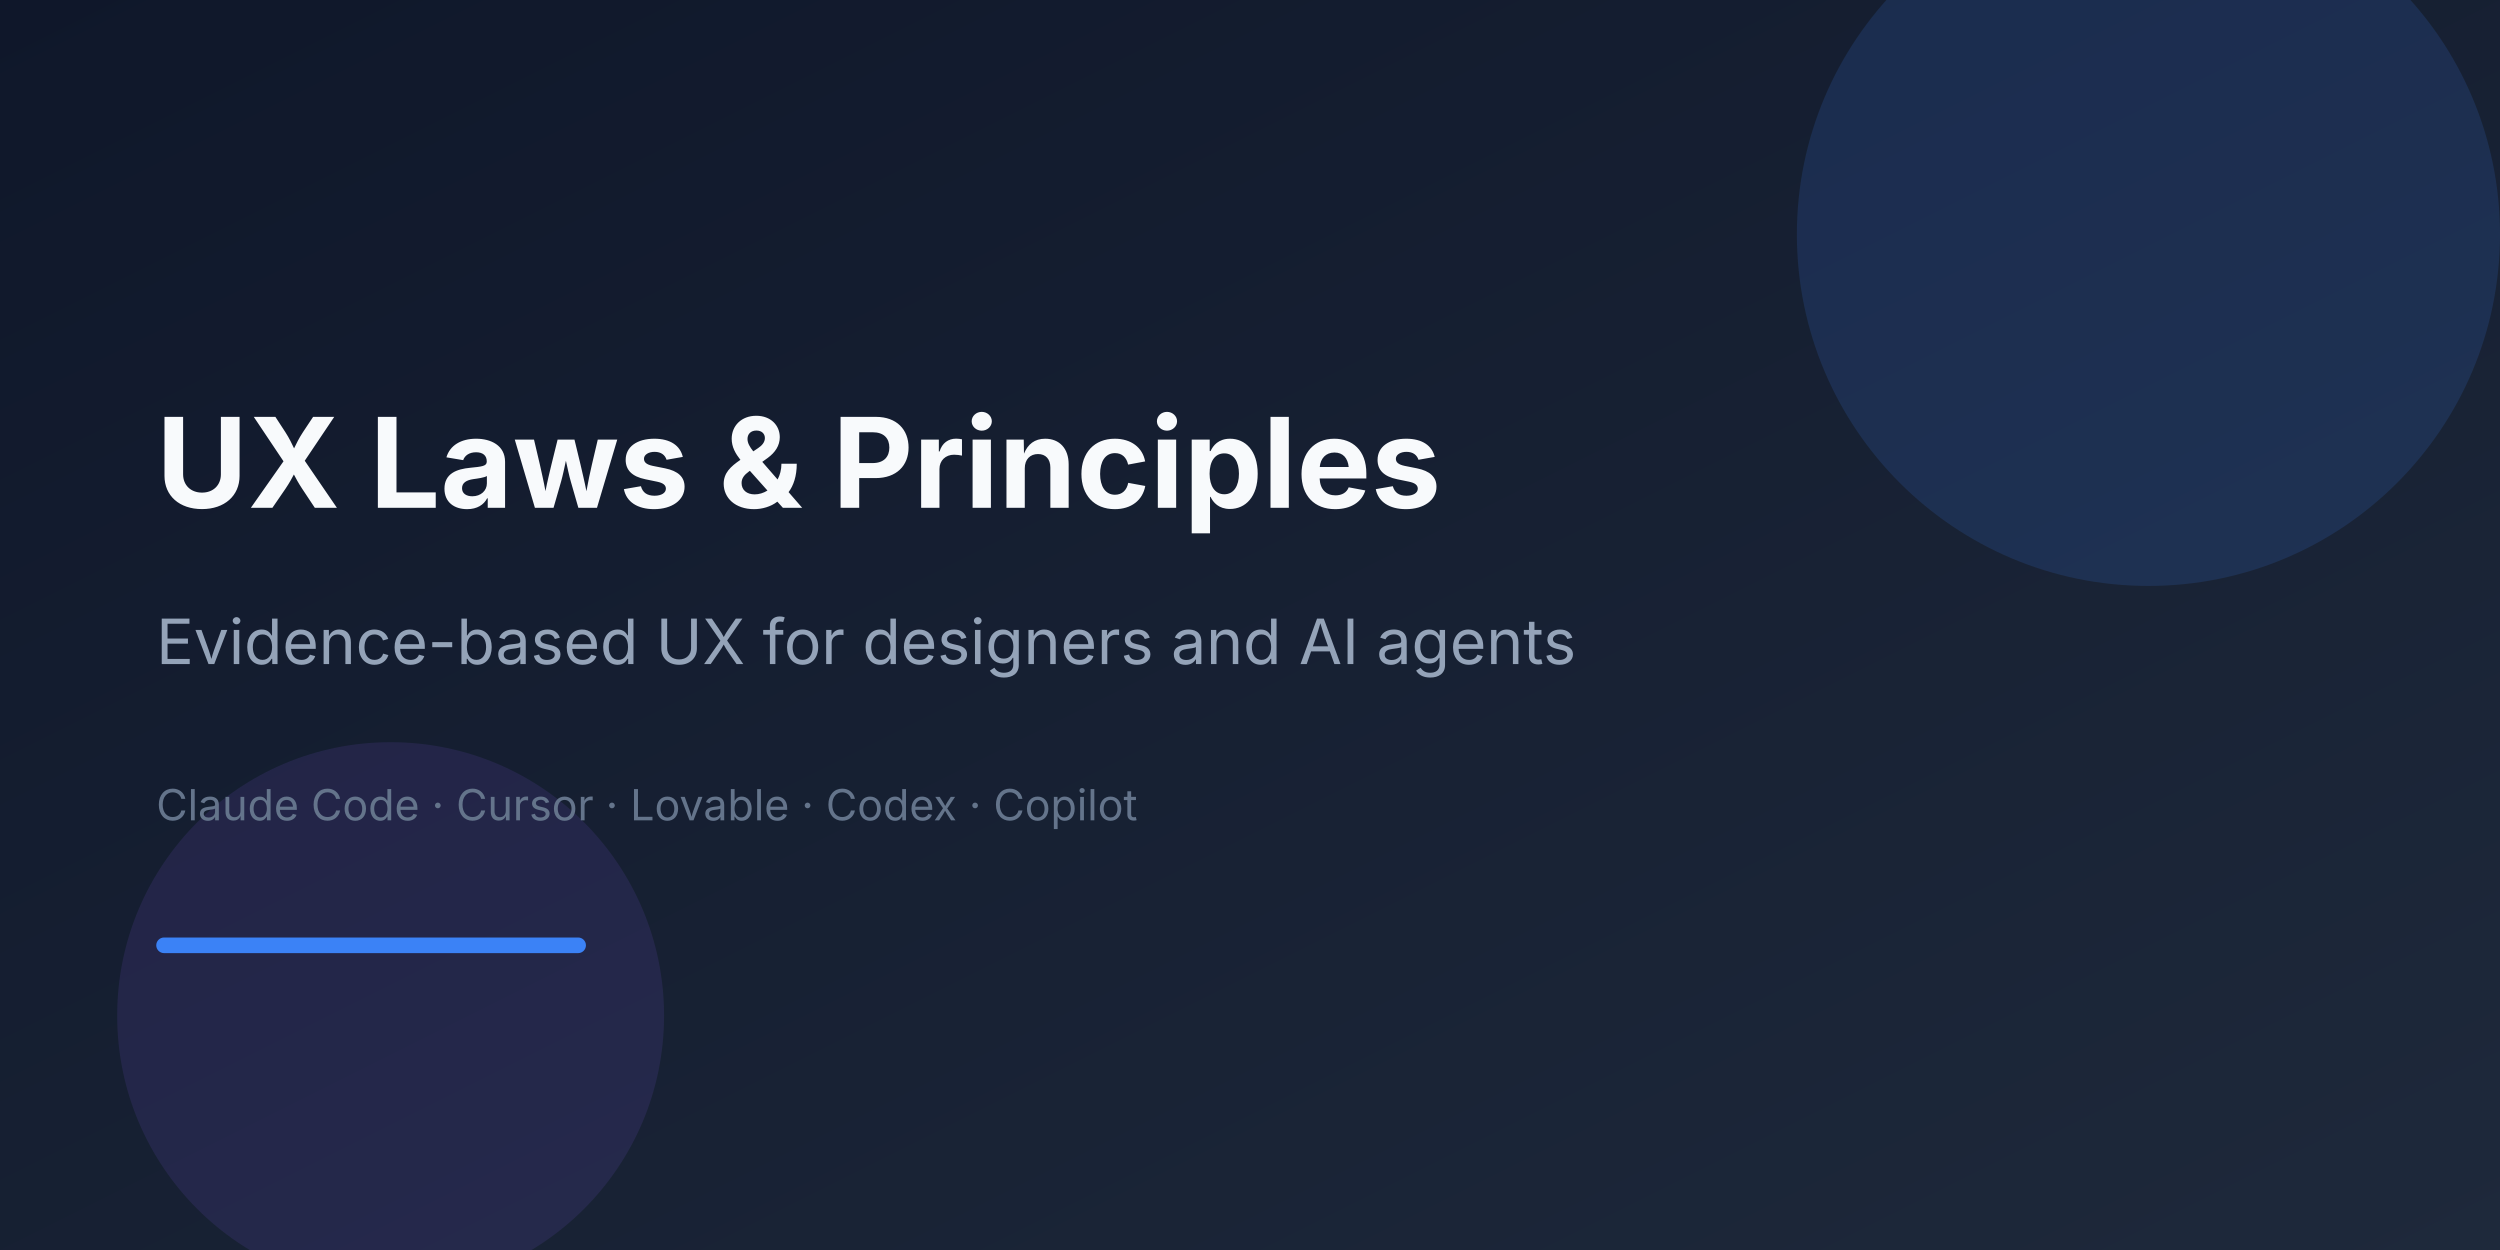
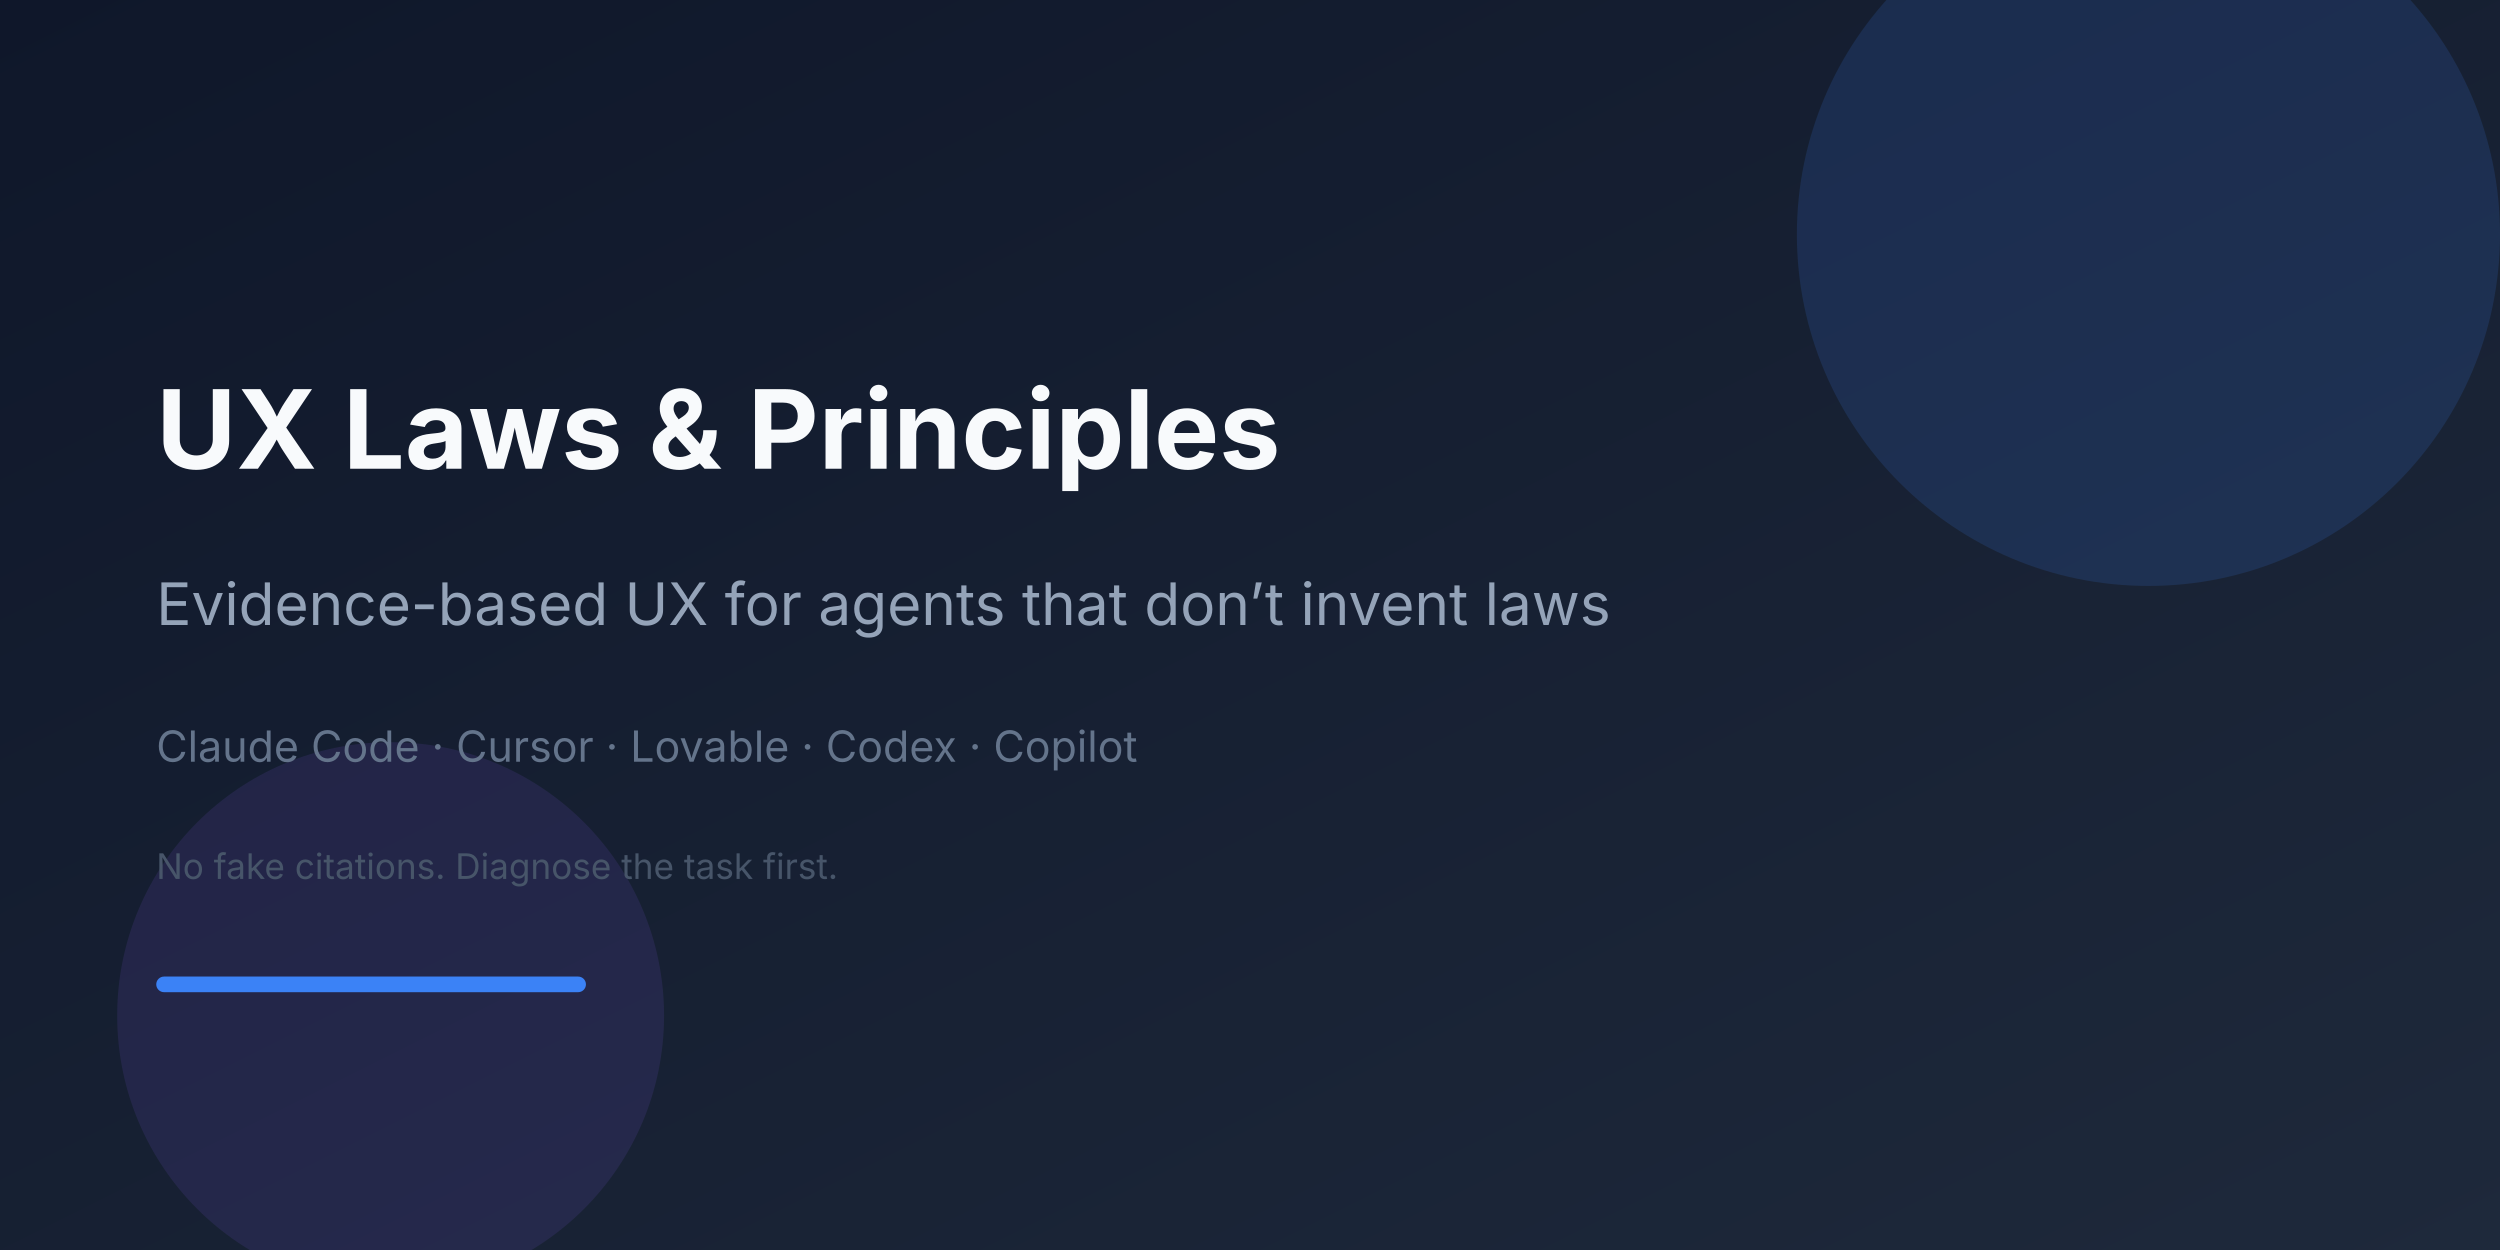
<svg xmlns="http://www.w3.org/2000/svg" width="1280" height="640" viewBox="0 0 1280 640">
  <defs>
    <linearGradient id="bg" x1="0%" y1="0%" x2="100%" y2="100%">
      <stop offset="0%" stop-color="#0f172a" />
      <stop offset="100%" stop-color="#1e293b" />
    </linearGradient>
  </defs>
  <rect width="1280" height="640" fill="url(#bg)" />
  <circle cx="1100" cy="120" r="180" fill="#3b82f6" opacity="0.15" />
  <circle cx="200" cy="520" r="140" fill="#8b5cf6" opacity="0.12" />
-   <text x="80" y="260" font-family="system-ui, -apple-system, Segoe UI, sans-serif" font-size="64" font-weight="700" fill="#f8fafc">UX Laws &amp; Principles</text>
-   <text x="80" y="340" font-family="system-ui, -apple-system, Segoe UI, sans-serif" font-size="32" fill="#94a3b8">Evidence-based UX for designers and AI agents</text>
-   <text x="80" y="420" font-family="system-ui, -apple-system, Segoe UI, sans-serif" font-size="22" fill="#64748b">Claude Code · Cursor · Lovable · Codex · Copilot</text>
-   <rect x="80" y="480" width="220" height="8" rx="4" fill="#3b82f6" />
+   <text x="80" y="240" font-family="system-ui, -apple-system, Segoe UI, sans-serif" font-size="56" font-weight="700" fill="#f8fafc">UX Laws &amp; Principles</text>
+   <text x="80" y="320" font-family="system-ui, -apple-system, Segoe UI, sans-serif" font-size="30" fill="#94a3b8">Evidence-based UX for agents that don’t invent laws</text>
+   <text x="80" y="390" font-family="system-ui, -apple-system, Segoe UI, sans-serif" font-size="22" fill="#64748b">Claude Code · Cursor · Lovable · Codex · Copilot</text>
+   <text x="80" y="450" font-family="system-ui, -apple-system, Segoe UI, sans-serif" font-size="18" fill="#475569">No fake citations. Diagnose the task first.</text>
+   <rect x="80" y="500" width="220" height="8" rx="4" fill="#3b82f6" />
</svg>
